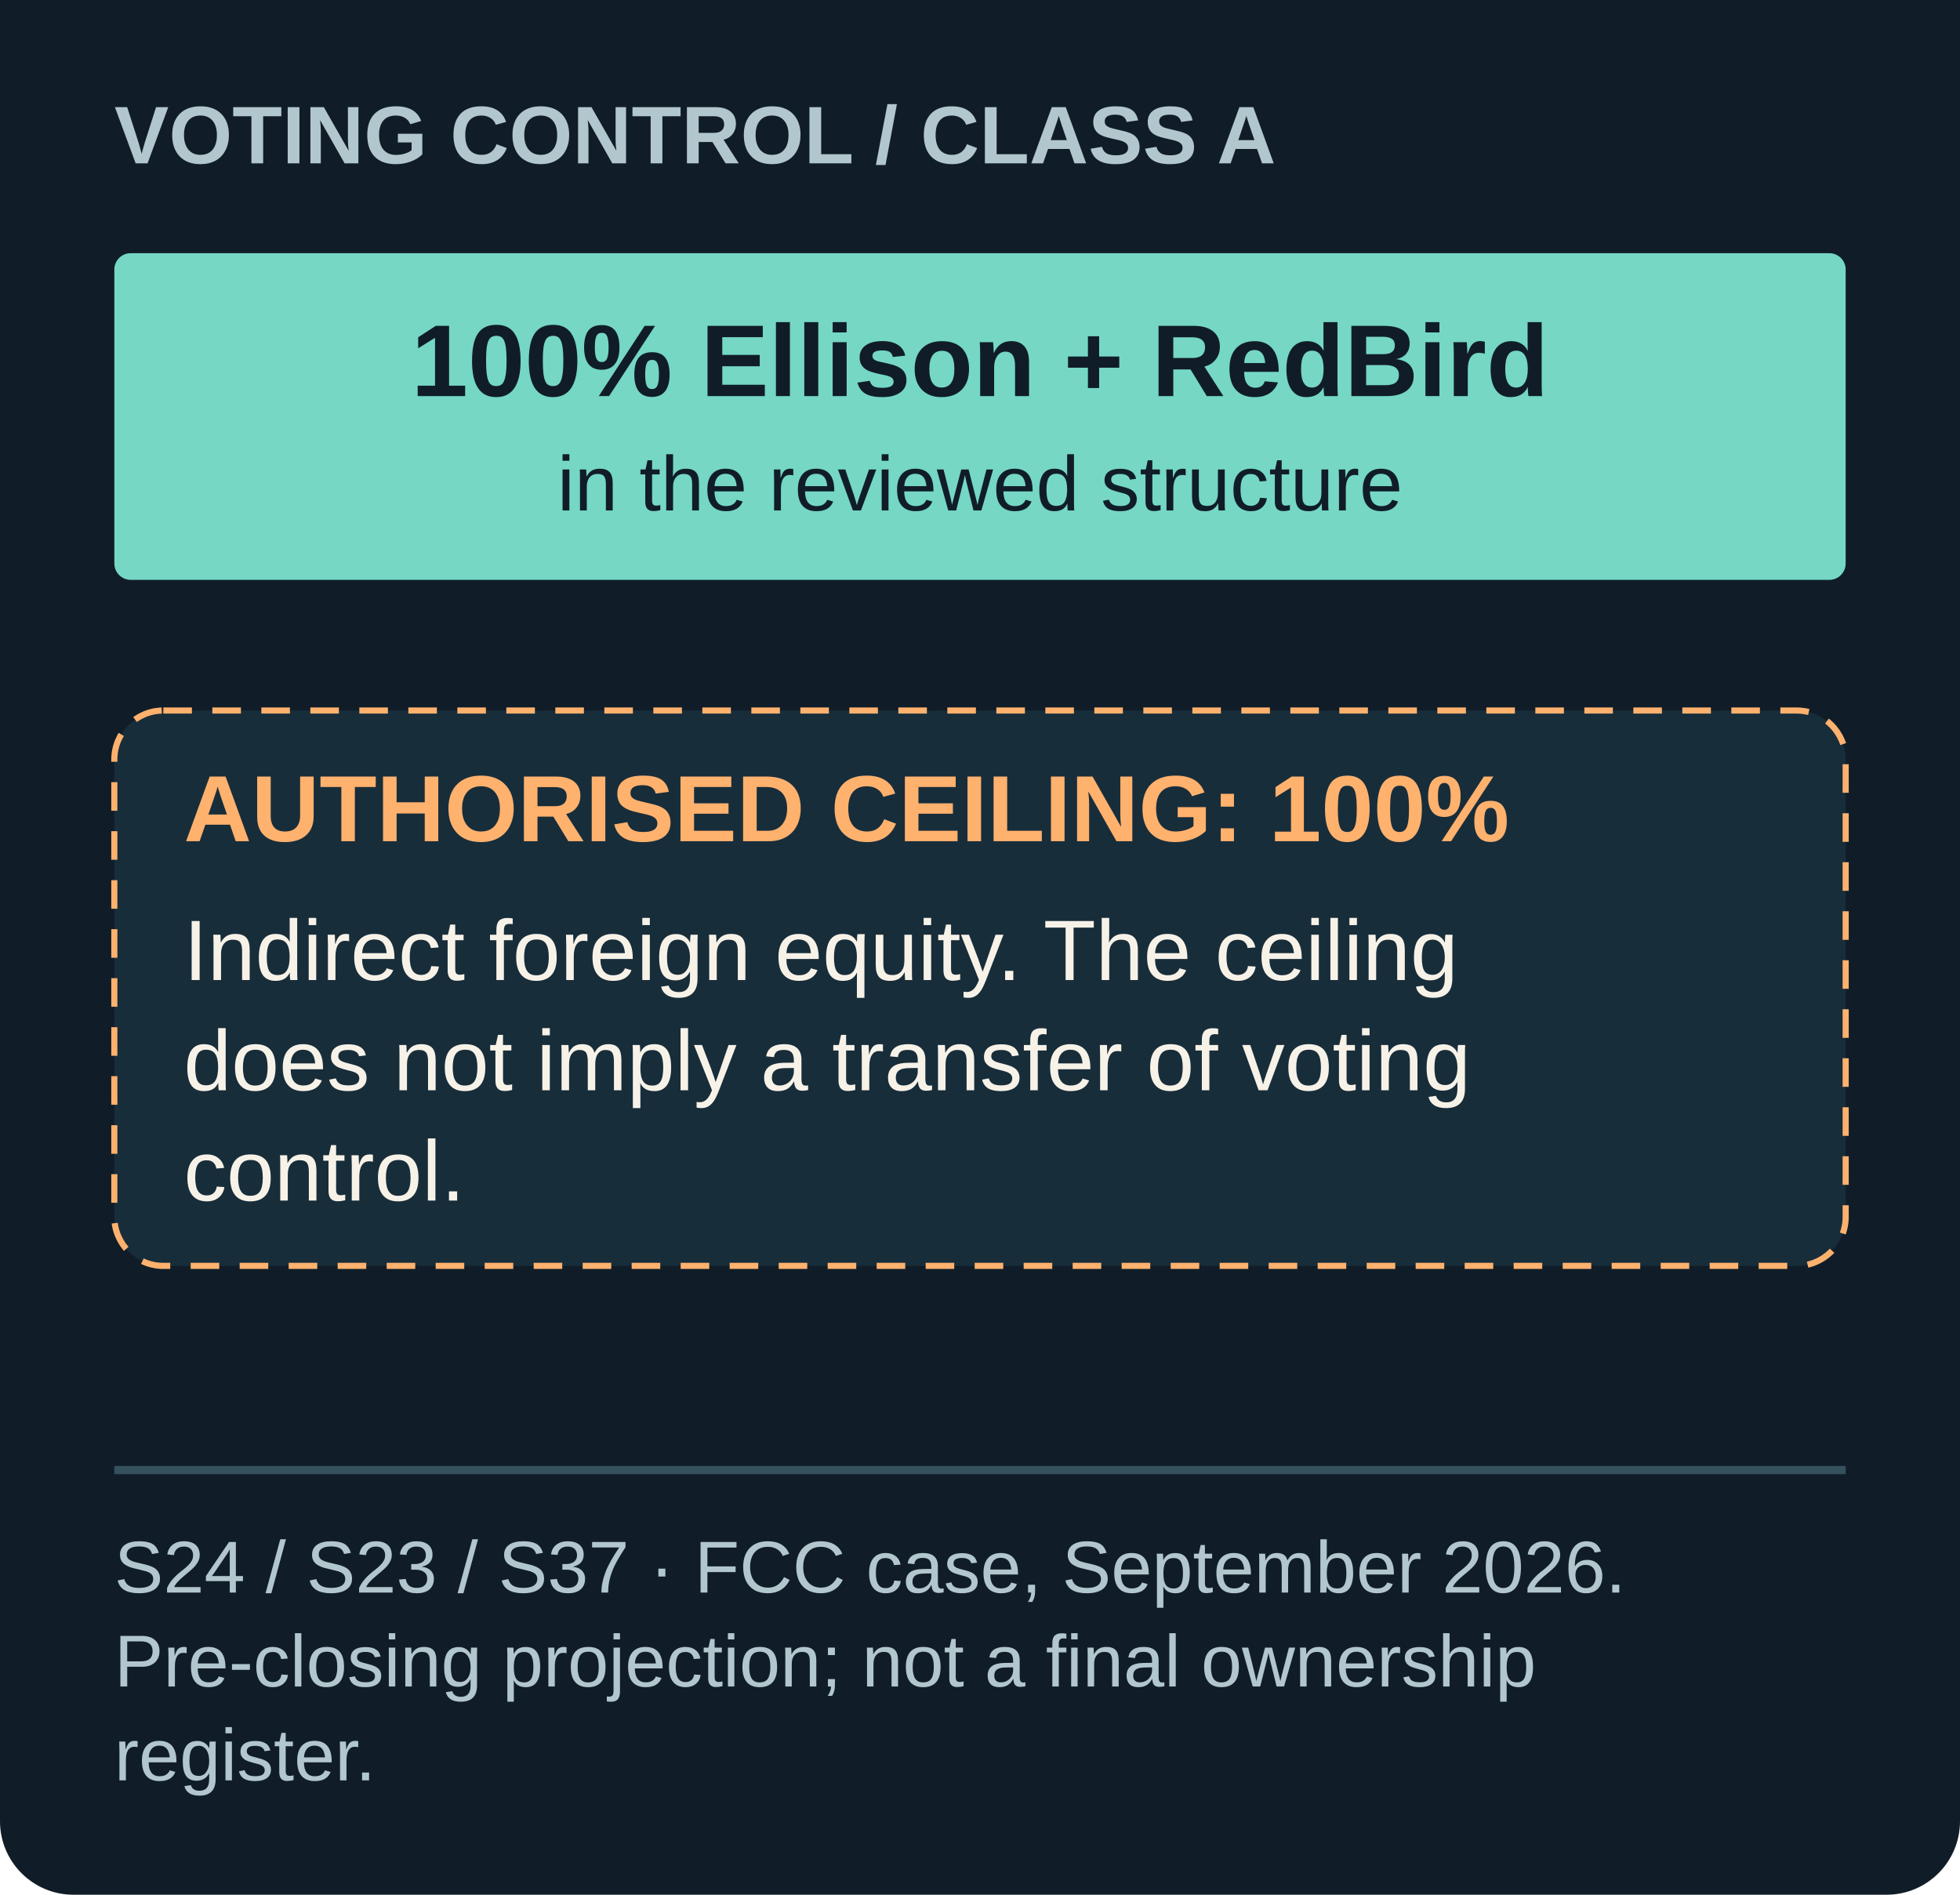
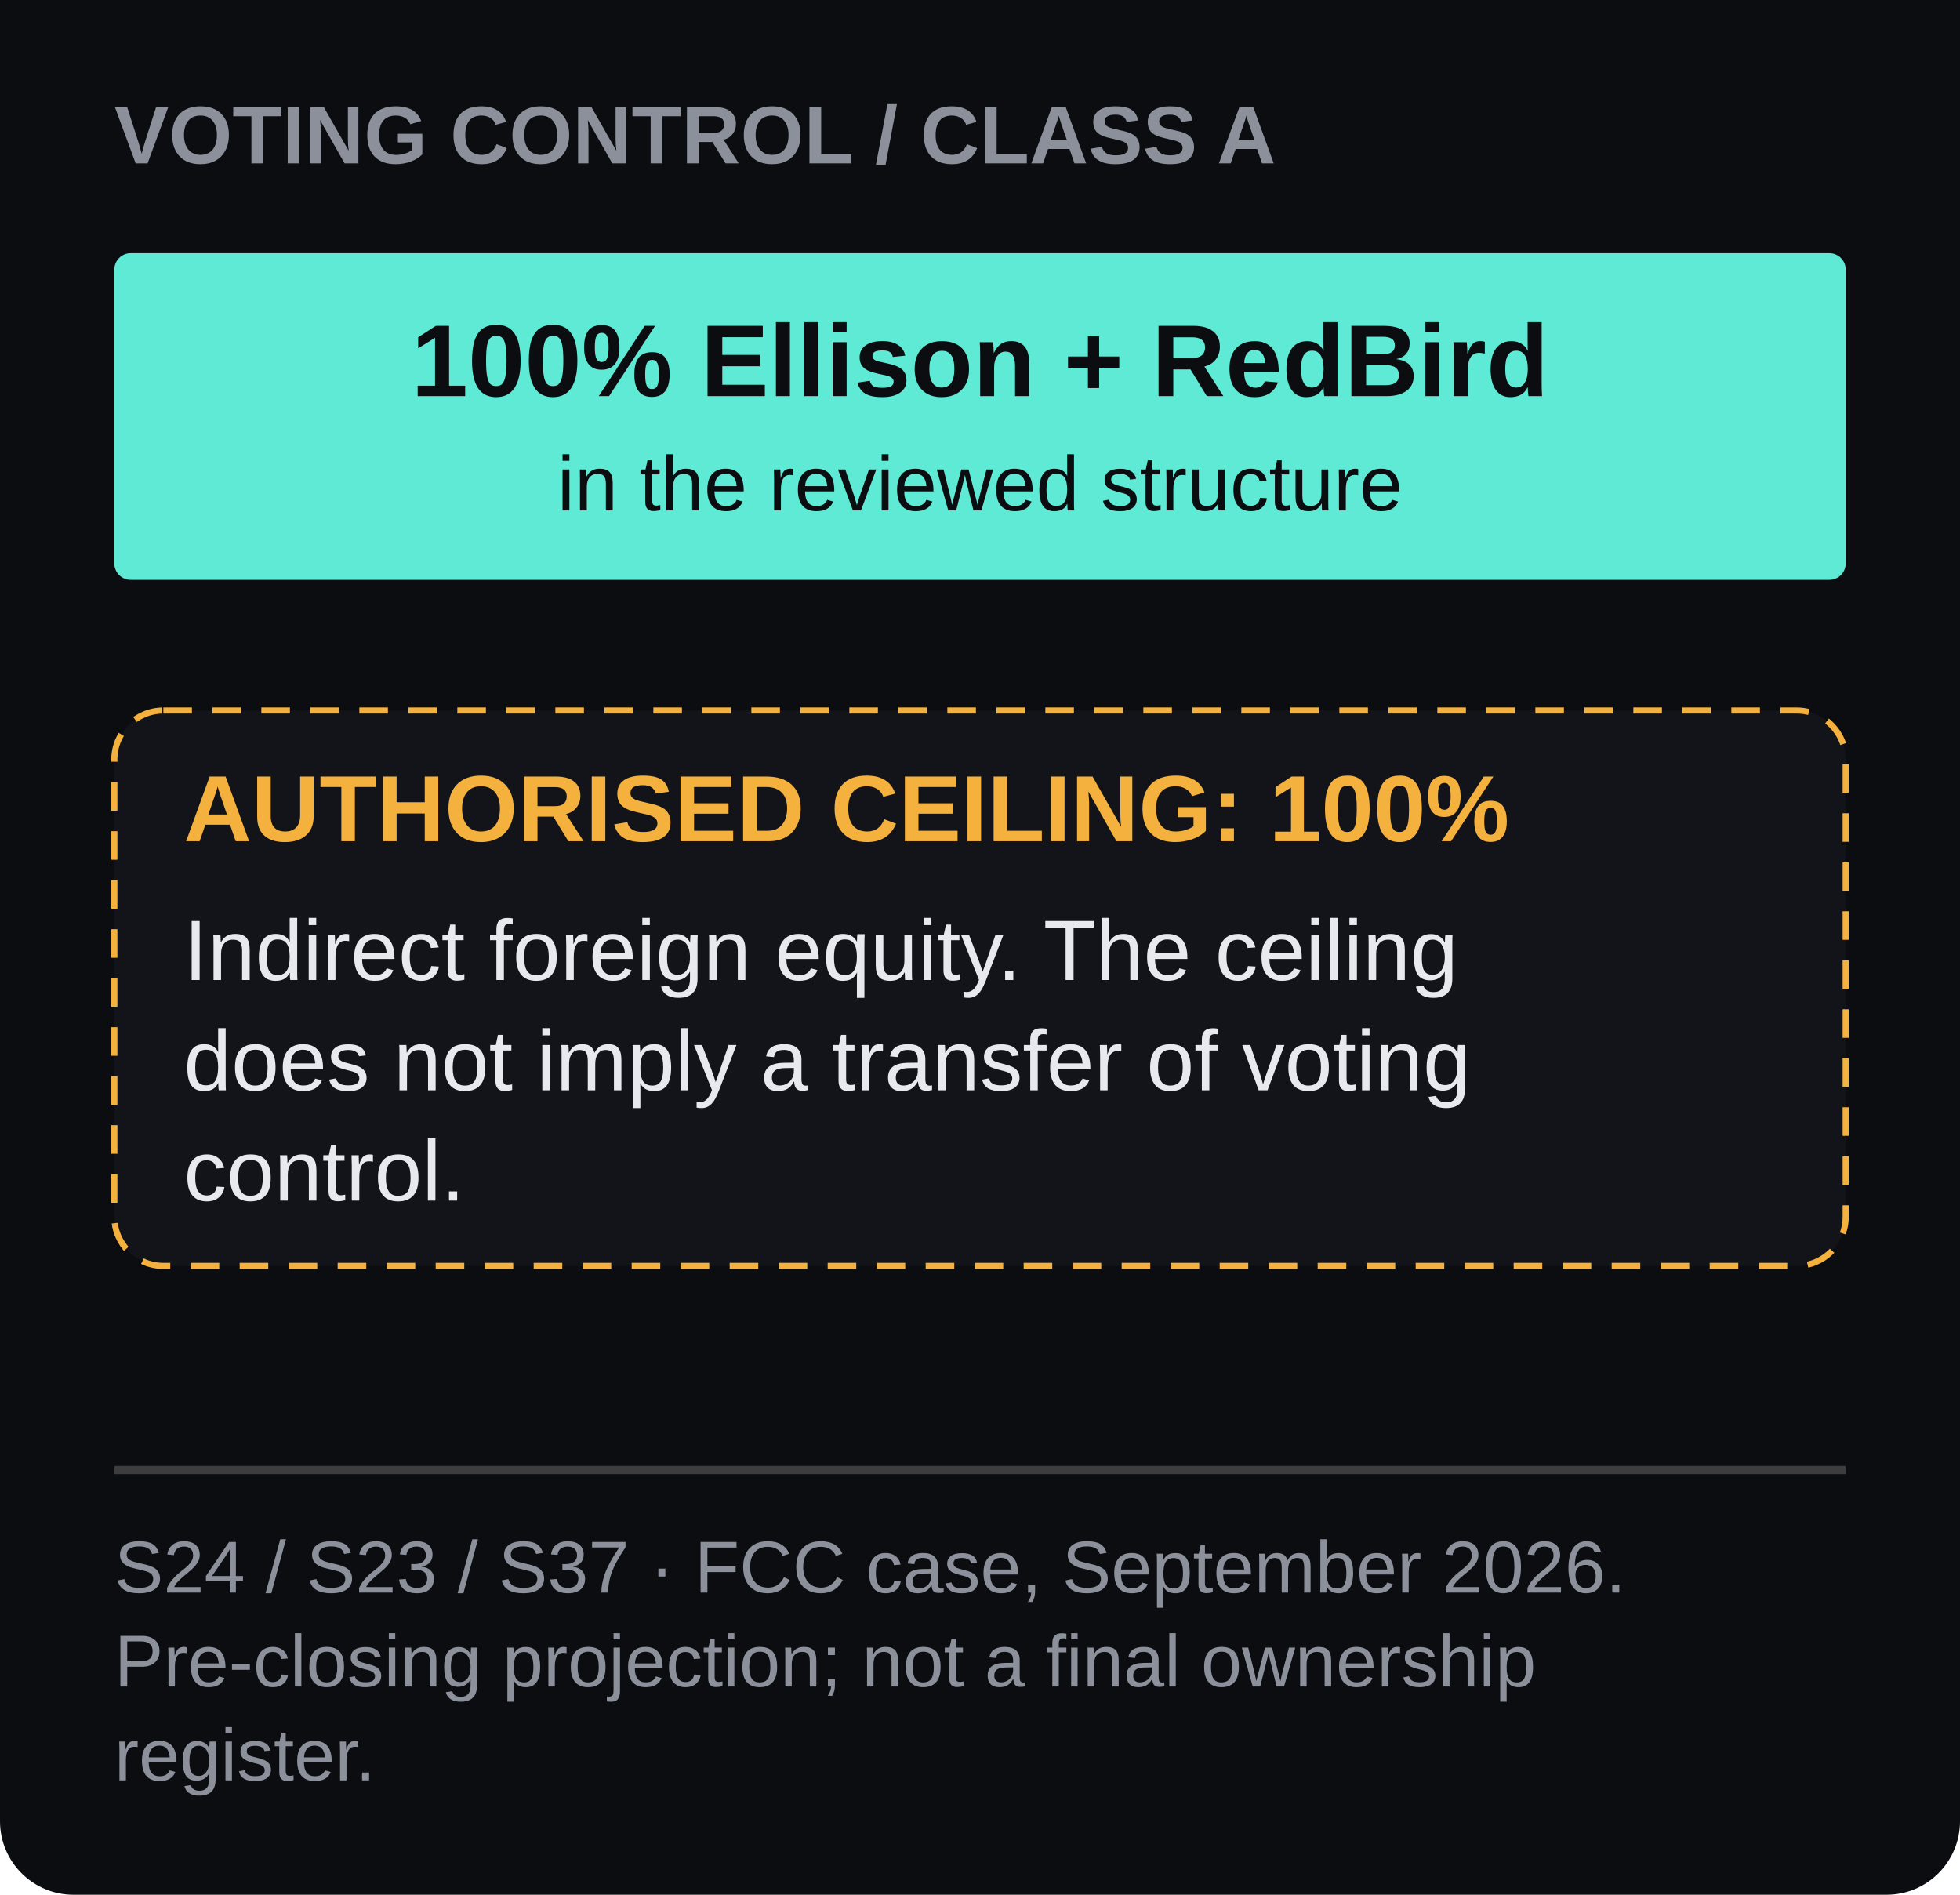
<svg xmlns="http://www.w3.org/2000/svg" viewBox="0 706 480 464" role="img" aria-labelledby="pw2026-02-capital-en-panel2-dark-title pw2026-02-capital-en-panel2-dark-desc" style="width:100%;height:auto" data-source-shape="complete-original" data-figure="2" width="480" height="464" data-crop-start="706" data-crop-end="1170" data-panel="2">
  <defs>
    <marker id="pw2026-02-capital-en-panel2-dark-arrow" markerWidth="9" markerHeight="9" refX="7" refY="4" orient="auto" markerUnits="userSpaceOnUse">
-       <path d="M0 0 L8 4 L0 8" fill="#b2c6cd" />
+       <path d="M0 0 L8 4 L0 8" fill="#8b909b" />
    </marker>
    <pattern id="pw2026-02-capital-en-panel2-dark-hatch" patternUnits="userSpaceOnUse" width="10" height="10">
-       <path d="M-2 2 L2 -2 M0 10 L10 0 M8 12 L12 8" stroke="#101d28" stroke-width="2" opacity=".2" />
+       <path d="M-2 2 L2 -2 M0 10 L10 0 M8 12 L12 8" stroke="#0c0d10" stroke-width="2" opacity=".2" />
    </pattern>
  </defs>
  <defs>
    <clipPath id="pw2026-02-capital-en-panel2-dark-viewport" clipPathUnits="userSpaceOnUse">
      <rect x="0" y="706" width="480" height="464" />
    </clipPath>
  </defs>
  <g clip-path="url(#pw2026-02-capital-en-panel2-dark-viewport)" data-source-composition="complete-original">
-     <rect x="0" y="0" width="480" height="1170" rx="18" fill="#101d28" />
-     <line x1="26" y1="25" x2="454" y2="25" stroke="#ffb16e" stroke-width="2" />
-     <text x="28" y="56" fill="#ffb16e" font-family="Arial, Helvetica, sans-serif" font-size="17" font-weight="700" text-anchor="start">
+     <rect x="0" y="0" width="480" height="1170" rx="18" fill="#0c0d10" />
+     <line x1="26" y1="25" x2="454" y2="25" stroke="#f5b13d" stroke-width="2" />
+     <text x="28" y="56" fill="#f5b13d" font-family="Arial, Helvetica, sans-serif" font-size="17" font-weight="700" text-anchor="start">
      <tspan x="28" dy="0">l0g / INVESTIGATION</tspan>
    </text>
-     <text x="452" y="56" fill="#b2c6cd" font-family="Arial, Helvetica, sans-serif" font-size="15" font-weight="400" text-anchor="end">
+     <text x="452" y="56" fill="#8b909b" font-family="Arial, Helvetica, sans-serif" font-size="15" font-weight="400" text-anchor="end">
      <tspan x="452" dy="0">02 · 04.10.2026</tspan>
    </text>
-     <text x="28" y="101" fill="#f7f2e8" font-family="Arial, Helvetica, sans-serif" font-size="27" font-weight="700" text-anchor="start">
+     <text x="28" y="101" fill="#e7e9ee" font-family="Arial, Helvetica, sans-serif" font-size="27" font-weight="700" text-anchor="start">
      <tspan x="28" dy="0">Equity and voting power</tspan>
      <tspan x="28" dy="35">diverge</tspan>
    </text>
-     <text x="28" y="173" fill="#b2c6cd" font-family="Arial, Helvetica, sans-serif" font-size="20" font-weight="700" text-anchor="start">
+     <text x="28" y="173" fill="#8b909b" font-family="Arial, Helvetica, sans-serif" font-size="20" font-weight="700" text-anchor="start">
      <tspan x="28" dy="0">PROJECTED ECONOMIC OWNERSHIP</tspan>
    </text>
-     <rect x="28" y="197" width="64.024" height="72" rx="0" fill="#ffb16e" />
-     <text x="60.012" y="241" fill="#101d28" font-family="Arial, Helvetica, sans-serif" font-size="23" font-weight="700" text-anchor="middle">
+     <rect x="28" y="197" width="64.024" height="72" rx="0" fill="#f5b13d" />
+     <text x="60.012" y="241" fill="#0c0d10" font-family="Arial, Helvetica, sans-serif" font-size="23" font-weight="700" text-anchor="middle">
      <tspan x="60.012" dy="0">A</tspan>
    </text>
-     <rect x="92.024" y="197" width="54.272" height="72" rx="0" fill="#b7a3e0" />
-     <text x="119.16" y="241" fill="#101d28" font-family="Arial, Helvetica, sans-serif" font-size="23" font-weight="700" text-anchor="middle">
+     <rect x="92.024" y="197" width="54.272" height="72" rx="0" fill="#ff4d87" />
+     <text x="119.16" y="241" fill="#0c0d10" font-family="Arial, Helvetica, sans-serif" font-size="23" font-weight="700" text-anchor="middle">
      <tspan x="119.16" dy="0">B</tspan>
    </text>
-     <rect x="146.296" y="197" width="44.944" height="72" rx="0" fill="#75d7c4" />
-     <text x="168.768" y="241" fill="#101d28" font-family="Arial, Helvetica, sans-serif" font-size="23" font-weight="700" text-anchor="middle">
+     <rect x="146.296" y="197" width="44.944" height="72" rx="0" fill="#5eead4" />
+     <text x="168.768" y="241" fill="#0c0d10" font-family="Arial, Helvetica, sans-serif" font-size="23" font-weight="700" text-anchor="middle">
      <tspan x="168.768" dy="0">C</tspan>
    </text>
-     <rect x="191.24" y="197" width="46.64" height="72" rx="0" fill="#83aed9" />
-     <text x="214.56" y="241" fill="#101d28" font-family="Arial, Helvetica, sans-serif" font-size="23" font-weight="700" text-anchor="middle">
+     <rect x="191.24" y="197" width="46.64" height="72" rx="0" fill="#7aa2f7" />
+     <text x="214.56" y="241" fill="#0c0d10" font-family="Arial, Helvetica, sans-serif" font-size="23" font-weight="700" text-anchor="middle">
      <tspan x="214.56" dy="0">D</tspan>
    </text>
-     <rect x="237.88" y="197" width="214.12" height="72" rx="0" fill="#536e81" />
-     <text x="344.94" y="241" fill="#101d28" font-family="Arial, Helvetica, sans-serif" font-size="23" font-weight="700" text-anchor="middle">
+     <rect x="237.88" y="197" width="214.12" height="72" rx="0" fill="#8b909b" />
+     <text x="344.94" y="241" fill="#0c0d10" font-family="Arial, Helvetica, sans-serif" font-size="23" font-weight="700" text-anchor="middle">
      <tspan x="344.94" dy="0">E</tspan>
    </text>
-     <circle cx="42" cy="297" r="10" fill="#ffb16e" />
-     <text x="66" y="304" fill="#f7f2e8" font-family="Arial, Helvetica, sans-serif" font-size="23" font-weight="700" text-anchor="start">
+     <circle cx="42" cy="297" r="10" fill="#f5b13d" />
+     <text x="66" y="304" fill="#e7e9ee" font-family="Arial, Helvetica, sans-serif" font-size="23" font-weight="700" text-anchor="start">
      <tspan x="66" dy="0">A · PIF</tspan>
    </text>
-     <text x="452" y="304" fill="#ffb16e" font-family="Arial, Helvetica, sans-serif" font-size="25" font-weight="700" text-anchor="end">
+     <text x="452" y="304" fill="#f5b13d" font-family="Arial, Helvetica, sans-serif" font-size="25" font-weight="700" text-anchor="end">
      <tspan x="452" dy="0">15.1 %</tspan>
    </text>
-     <circle cx="42" cy="361" r="10" fill="#b7a3e0" />
-     <text x="66" y="368" fill="#f7f2e8" font-family="Arial, Helvetica, sans-serif" font-size="23" font-weight="700" text-anchor="start">
+     <circle cx="42" cy="361" r="10" fill="#ff4d87" />
+     <text x="66" y="368" fill="#e7e9ee" font-family="Arial, Helvetica, sans-serif" font-size="23" font-weight="700" text-anchor="start">
      <tspan x="66" dy="0">B · L’imad</tspan>
    </text>
-     <text x="452" y="368" fill="#b7a3e0" font-family="Arial, Helvetica, sans-serif" font-size="25" font-weight="700" text-anchor="end">
+     <text x="452" y="368" fill="#ff4d87" font-family="Arial, Helvetica, sans-serif" font-size="25" font-weight="700" text-anchor="end">
      <tspan x="452" dy="0">12.8 %</tspan>
    </text>
-     <circle cx="42" cy="425" r="10" fill="#75d7c4" />
-     <text x="66" y="432" fill="#f7f2e8" font-family="Arial, Helvetica, sans-serif" font-size="23" font-weight="700" text-anchor="start">
+     <circle cx="42" cy="425" r="10" fill="#5eead4" />
+     <text x="66" y="432" fill="#e7e9ee" font-family="Arial, Helvetica, sans-serif" font-size="23" font-weight="700" text-anchor="start">
      <tspan x="66" dy="0">C · QIA</tspan>
    </text>
-     <text x="452" y="432" fill="#75d7c4" font-family="Arial, Helvetica, sans-serif" font-size="25" font-weight="700" text-anchor="end">
+     <text x="452" y="432" fill="#5eead4" font-family="Arial, Helvetica, sans-serif" font-size="25" font-weight="700" text-anchor="end">
      <tspan x="452" dy="0">10.6 %</tspan>
    </text>
-     <circle cx="42" cy="489" r="10" fill="#83aed9" />
-     <text x="66" y="496" fill="#f7f2e8" font-family="Arial, Helvetica, sans-serif" font-size="23" font-weight="700" text-anchor="start">
+     <circle cx="42" cy="489" r="10" fill="#7aa2f7" />
+     <text x="66" y="496" fill="#e7e9ee" font-family="Arial, Helvetica, sans-serif" font-size="23" font-weight="700" text-anchor="start">
      <tspan x="66" dy="0">D · Other foreign</tspan>
    </text>
-     <text x="452" y="496" fill="#83aed9" font-family="Arial, Helvetica, sans-serif" font-size="25" font-weight="700" text-anchor="end">
+     <text x="452" y="496" fill="#7aa2f7" font-family="Arial, Helvetica, sans-serif" font-size="25" font-weight="700" text-anchor="end">
      <tspan x="452" dy="0">11 %</tspan>
    </text>
-     <circle cx="42" cy="553" r="10" fill="#536e81" />
-     <text x="66" y="560" fill="#f7f2e8" font-family="Arial, Helvetica, sans-serif" font-size="23" font-weight="700" text-anchor="start">
+     <circle cx="42" cy="553" r="10" fill="#8b909b" />
+     <text x="66" y="560" fill="#e7e9ee" font-family="Arial, Helvetica, sans-serif" font-size="23" font-weight="700" text-anchor="start">
      <tspan x="66" dy="0">E · US investors</tspan>
    </text>
-     <text x="452" y="560" fill="#536e81" font-family="Arial, Helvetica, sans-serif" font-size="25" font-weight="700" text-anchor="end">
+     <text x="452" y="560" fill="#8b909b" font-family="Arial, Helvetica, sans-serif" font-size="25" font-weight="700" text-anchor="end">
      <tspan x="452" dy="0">50.5 %</tspan>
    </text>
-     <text x="28" y="656" fill="#f7f2e8" font-family="Arial, Helvetica, sans-serif" font-size="23" font-weight="700" text-anchor="start">
+     <text x="28" y="656" fill="#e7e9ee" font-family="Arial, Helvetica, sans-serif" font-size="23" font-weight="700" text-anchor="start">
      <tspan x="28" dy="0">38.5% Gulf · 49.5% total foreign</tspan>
    </text>
-     <text x="28" y="746" fill="#b2c6cd" font-family="Arial, Helvetica, sans-serif" font-size="20" font-weight="700" text-anchor="start">
+     <text x="28" y="746" fill="#8b909b" font-family="Arial, Helvetica, sans-serif" font-size="20" font-weight="700" text-anchor="start">
      <tspan x="28" dy="0">VOTING CONTROL / CLASS A</tspan>
    </text>
-     <rect x="28" y="768" width="424" height="80" rx="4" fill="#75d7c4" />
-     <text x="240.0" y="803" fill="#101d28" font-family="Arial, Helvetica, sans-serif" font-size="25" font-weight="700" text-anchor="middle">
+     <rect x="28" y="768" width="424" height="80" rx="4" fill="#5eead4" />
+     <text x="240.0" y="803" fill="#0c0d10" font-family="Arial, Helvetica, sans-serif" font-size="25" font-weight="700" text-anchor="middle">
      <tspan x="240.0" dy="0">100% Ellison + RedBird</tspan>
    </text>
-     <text x="240.0" y="831" fill="#101d28" font-family="Arial, Helvetica, sans-serif" font-size="19" font-weight="400" text-anchor="middle">
+     <text x="240.0" y="831" fill="#0c0d10" font-family="Arial, Helvetica, sans-serif" font-size="19" font-weight="400" text-anchor="middle">
      <tspan x="240.0" dy="0">in the reviewed structure</tspan>
    </text>
-     <rect x="28" y="880" width="424" height="136" rx="12" fill="#182d3a" stroke="#ffb16e" stroke-width="1.5" stroke-dasharray="7 5" />
-     <text x="45" y="912" fill="#ffb16e" font-family="Arial, Helvetica, sans-serif" font-size="23" font-weight="700" text-anchor="start">
+     <rect x="28" y="880" width="424" height="136" rx="12" fill="#121419" stroke="#f5b13d" stroke-width="1.5" stroke-dasharray="7 5" />
+     <text x="45" y="912" fill="#f5b13d" font-family="Arial, Helvetica, sans-serif" font-size="23" font-weight="700" text-anchor="start">
      <tspan x="45" dy="0">AUTHORISED CEILING: 100%</tspan>
    </text>
-     <text x="45" y="946" fill="#f7f2e8" font-family="Arial, Helvetica, sans-serif" font-size="21" font-weight="400" text-anchor="start">
+     <text x="45" y="946" fill="#e7e9ee" font-family="Arial, Helvetica, sans-serif" font-size="21" font-weight="400" text-anchor="start">
      <tspan x="45" dy="0">Indirect foreign equity. The ceiling</tspan>
      <tspan x="45" dy="27">does not imply a transfer of voting</tspan>
      <tspan x="45" dy="27">control.</tspan>
    </text>
-     <line x1="28" y1="1066" x2="452" y2="1066" stroke="#36515e" stroke-width="2" />
-     <text x="28" y="1096" fill="#b2c6cd" font-family="Arial, Helvetica, sans-serif" font-size="18" font-weight="400" text-anchor="start">
+     <line x1="28" y1="1066" x2="452" y2="1066" stroke="rgba(255, 255, 255, 0.20)" stroke-width="2" />
+     <text x="28" y="1096" fill="#8b909b" font-family="Arial, Helvetica, sans-serif" font-size="18" font-weight="400" text-anchor="start">
      <tspan x="28" dy="0">S24 / S23 / S37 · FCC case, September 2026.</tspan>
      <tspan x="28" dy="23">Pre-closing projection; not a final ownership</tspan>
      <tspan x="28" dy="23">register.</tspan>
    </text>
  </g>
</svg>
